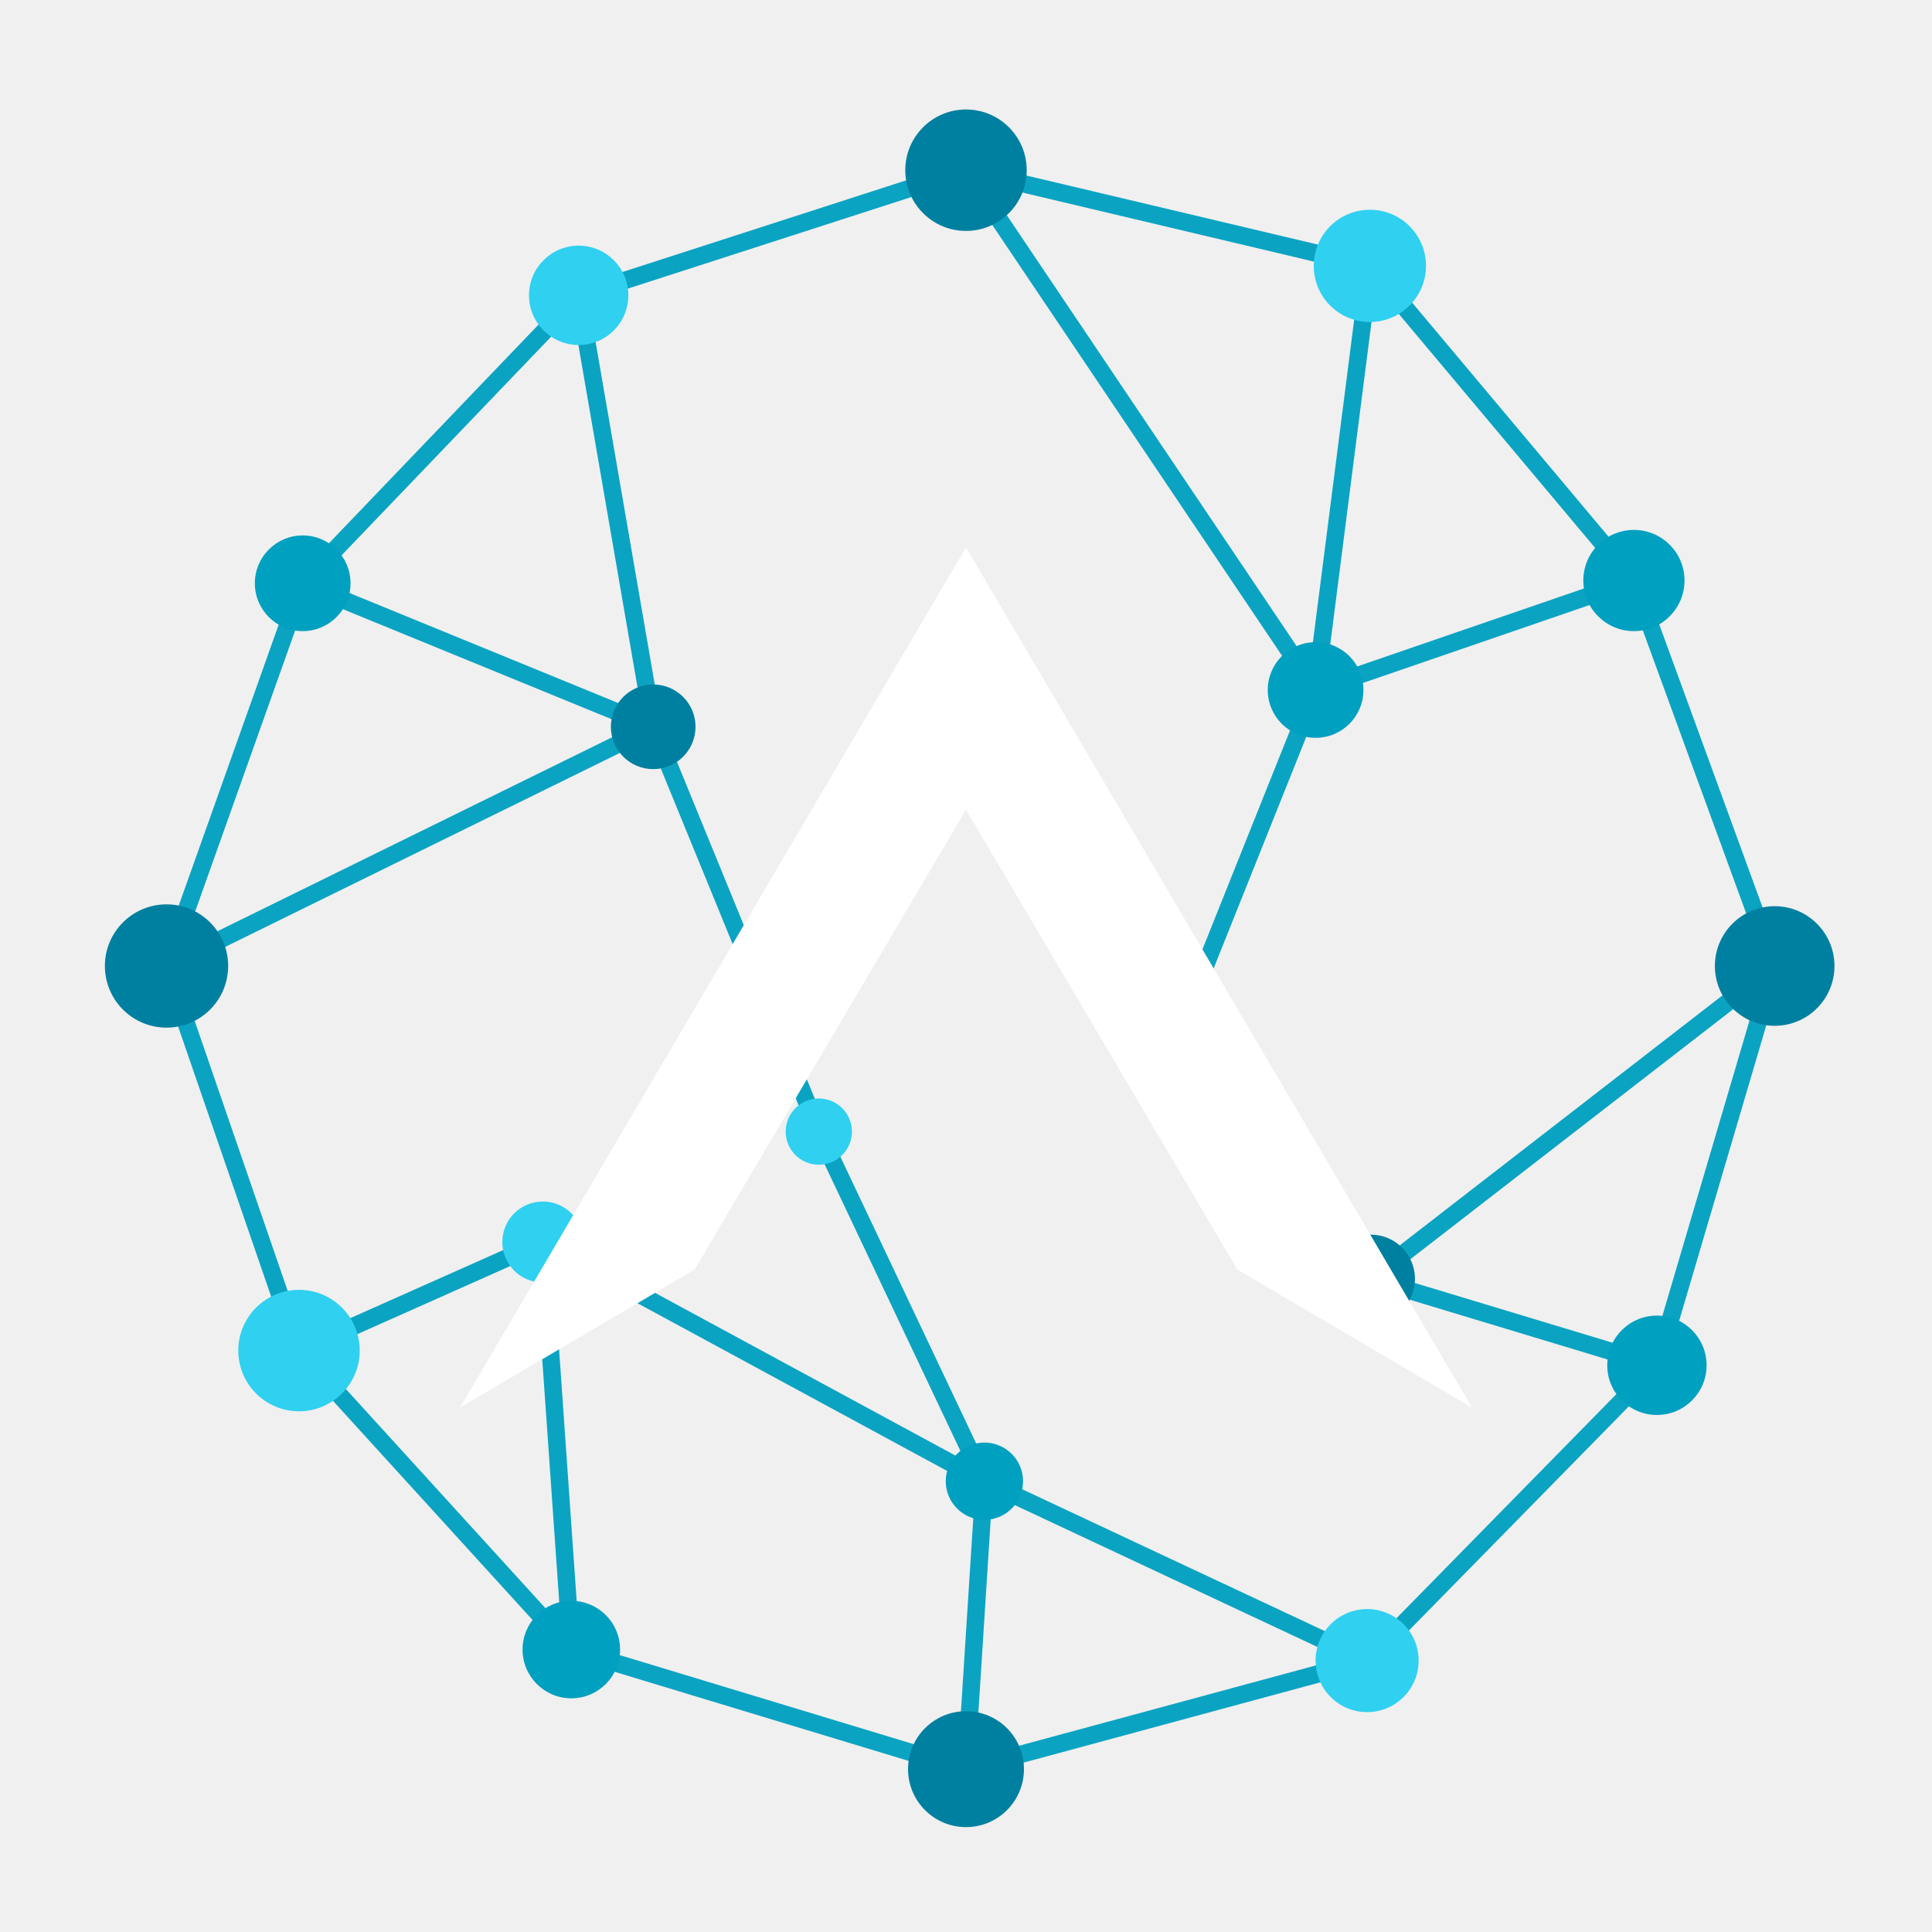
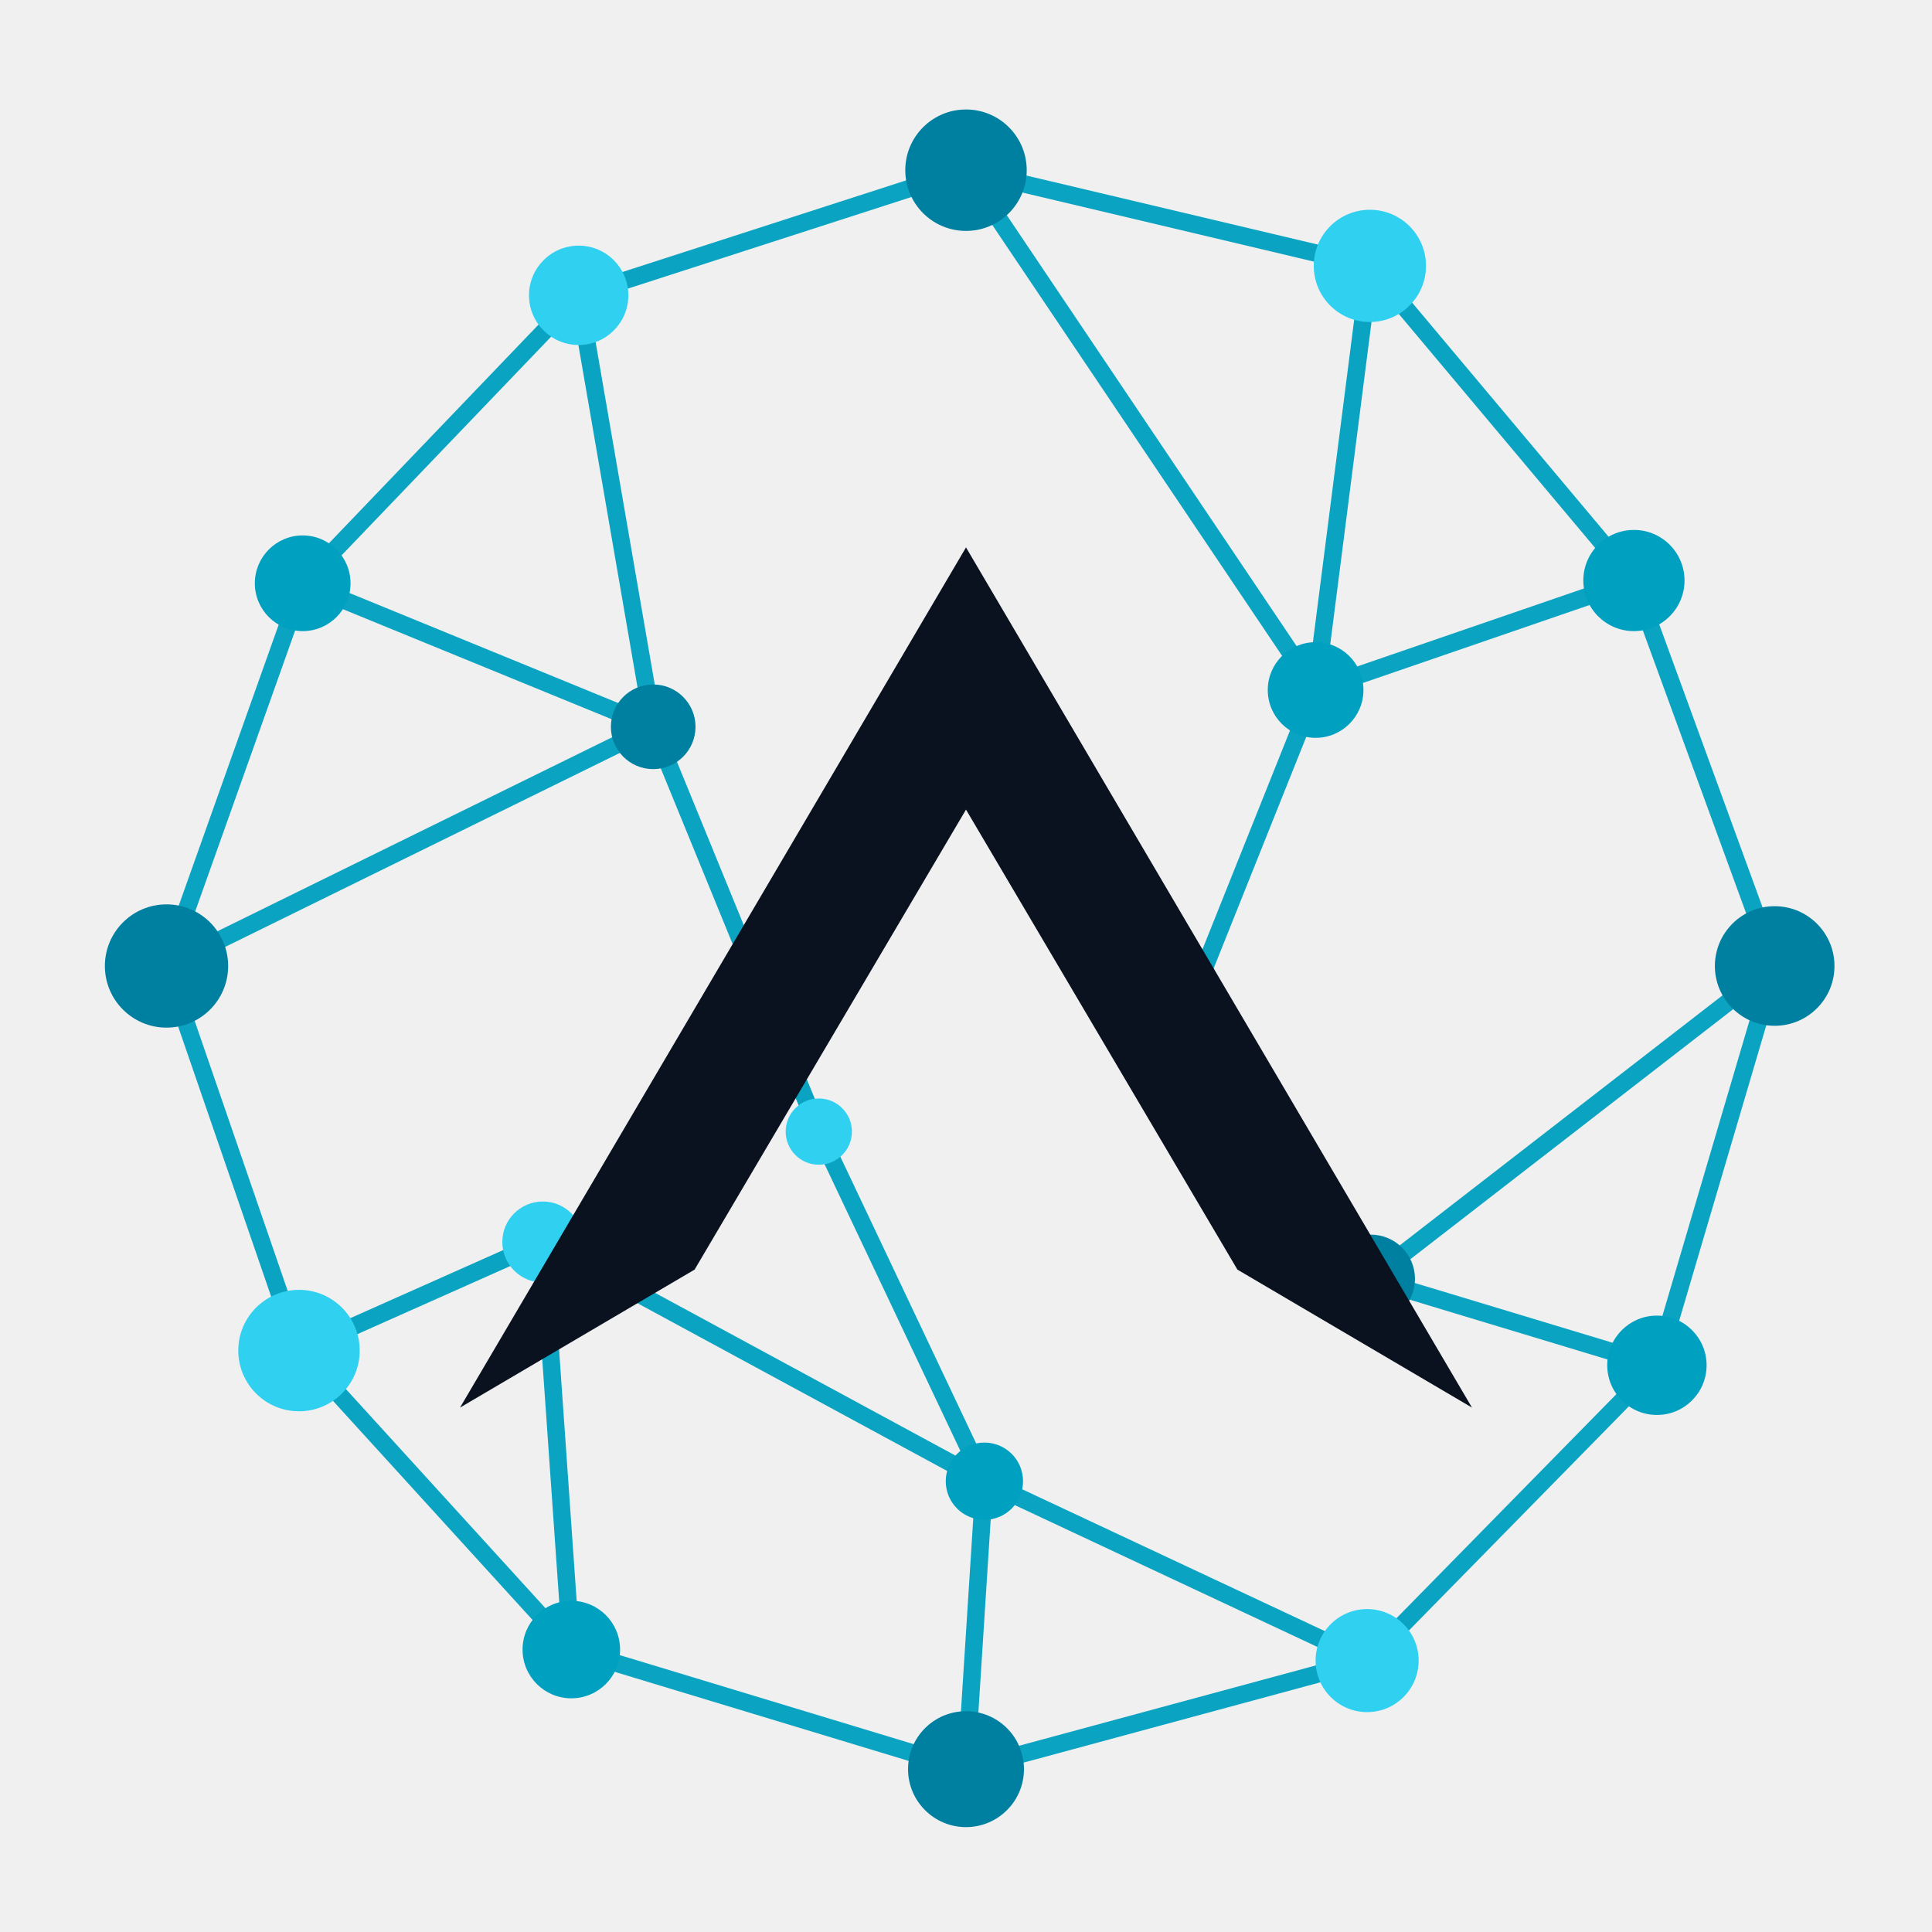
- <svg xmlns="http://www.w3.org/2000/svg" viewBox="0 0 210 210" width="210" height="210" role="img" aria-label="Adrov mark">
+ <svg xmlns="http://www.w3.org/2000/svg" viewBox="0 0 210 210" width="210" height="210" role="img" aria-label="Adam mark">
  <g stroke="#00A0C0" stroke-width="1.9" fill="none" stroke-linecap="round" opacity=".95">
    <line x1="105.0" y1="18.5" x2="148.9" y2="28.9" />
    <line x1="148.9" y1="28.9" x2="177.6" y2="63.1" />
    <line x1="177.6" y1="63.1" x2="192.9" y2="105.0" />
    <line x1="192.9" y1="105.0" x2="180.1" y2="148.4" />
    <line x1="180.1" y1="148.4" x2="148.6" y2="180.5" />
    <line x1="148.6" y1="180.5" x2="105.0" y2="192.3" />
    <line x1="105.0" y1="192.3" x2="62.1" y2="179.3" />
    <line x1="62.1" y1="179.3" x2="32.5" y2="146.8" />
    <line x1="32.5" y1="146.8" x2="18.1" y2="105.0" />
    <line x1="18.1" y1="105.0" x2="32.9" y2="63.4" />
    <line x1="32.9" y1="63.4" x2="62.9" y2="32.1" />
    <line x1="62.9" y1="32.1" x2="105.0" y2="18.5" />
    <line x1="105.0" y1="18.5" x2="143.0" y2="75.0" />
    <line x1="148.9" y1="28.9" x2="143.0" y2="75.0" />
    <line x1="177.6" y1="63.1" x2="143.0" y2="75.0" />
    <line x1="192.9" y1="105.0" x2="149.0" y2="139.0" />
    <line x1="180.1" y1="148.4" x2="149.0" y2="139.0" />
    <line x1="148.6" y1="180.5" x2="107.0" y2="161.0" />
    <line x1="105.0" y1="192.3" x2="107.0" y2="161.0" />
    <line x1="62.1" y1="179.3" x2="59.0" y2="135.0" />
    <line x1="32.5" y1="146.8" x2="59.0" y2="135.0" />
    <line x1="18.1" y1="105.0" x2="71.0" y2="79.0" />
    <line x1="32.9" y1="63.4" x2="71.0" y2="79.0" />
    <line x1="62.9" y1="32.1" x2="71.0" y2="79.0" />
    <line x1="71.0" y1="79.0" x2="89.0" y2="123.0" />
    <line x1="143.0" y1="75.0" x2="127.0" y2="115.0" />
    <line x1="59.0" y1="135.0" x2="107.0" y2="161.0" />
    <line x1="149.0" y1="139.0" x2="127.0" y2="115.0" />
    <line x1="89.0" y1="123.0" x2="107.0" y2="161.0" />
  </g>
  <g>
    <circle cx="105.0" cy="18.5" r="6.6" fill="#0080A0" />
    <circle cx="148.9" cy="28.9" r="6.1" fill="#30D0F0" />
    <circle cx="177.6" cy="63.1" r="5.5" fill="#00A0C0" />
    <circle cx="192.9" cy="105.0" r="6.5" fill="#0080A0" />
    <circle cx="180.1" cy="148.4" r="5.4" fill="#00A0C0" />
    <circle cx="148.6" cy="180.5" r="5.6" fill="#30D0F0" />
    <circle cx="105.0" cy="192.3" r="6.3" fill="#0080A0" />
    <circle cx="62.1" cy="179.3" r="5.3" fill="#00A0C0" />
    <circle cx="32.5" cy="146.8" r="6.6" fill="#30D0F0" />
    <circle cx="18.1" cy="105.0" r="6.7" fill="#0080A0" />
    <circle cx="32.9" cy="63.4" r="5.2" fill="#00A0C0" />
    <circle cx="62.9" cy="32.1" r="5.4" fill="#30D0F0" />
    <circle cx="71.0" cy="79.0" r="4.6" fill="#0080A0" />
    <circle cx="143.0" cy="75.0" r="5.2" fill="#00A0C0" />
    <circle cx="59.0" cy="135.0" r="4.4" fill="#30D0F0" />
    <circle cx="149.0" cy="139.0" r="4.8" fill="#0080A0" />
    <circle cx="107.0" cy="161.0" r="4.2" fill="#00A0C0" />
    <circle cx="89.0" cy="123.0" r="3.6" fill="#30D0F0" />
    <circle cx="127.0" cy="115.0" r="3.4" fill="#00A0C0" />
  </g>
-   <path d="M105,59.5 L160,153 L134.5,138 L105,88 L75.5,138 L50,153 Z" fill="#FFFFFF" />
+   <path d="M105,59.5 L160,153 L134.5,138 L105,88 L75.5,138 L50,153 Z" fill="#0A1220" />
</svg>
